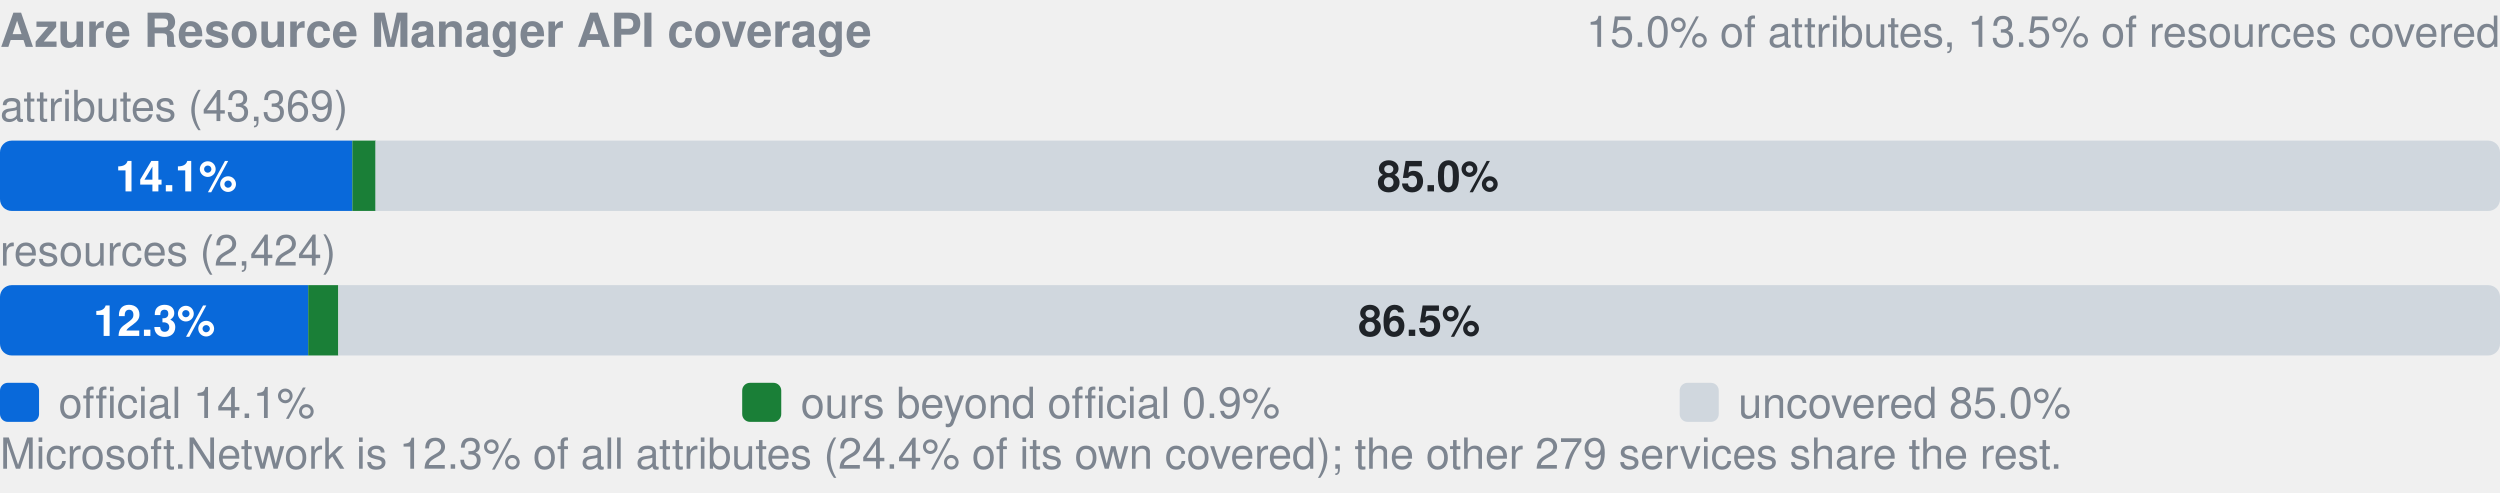
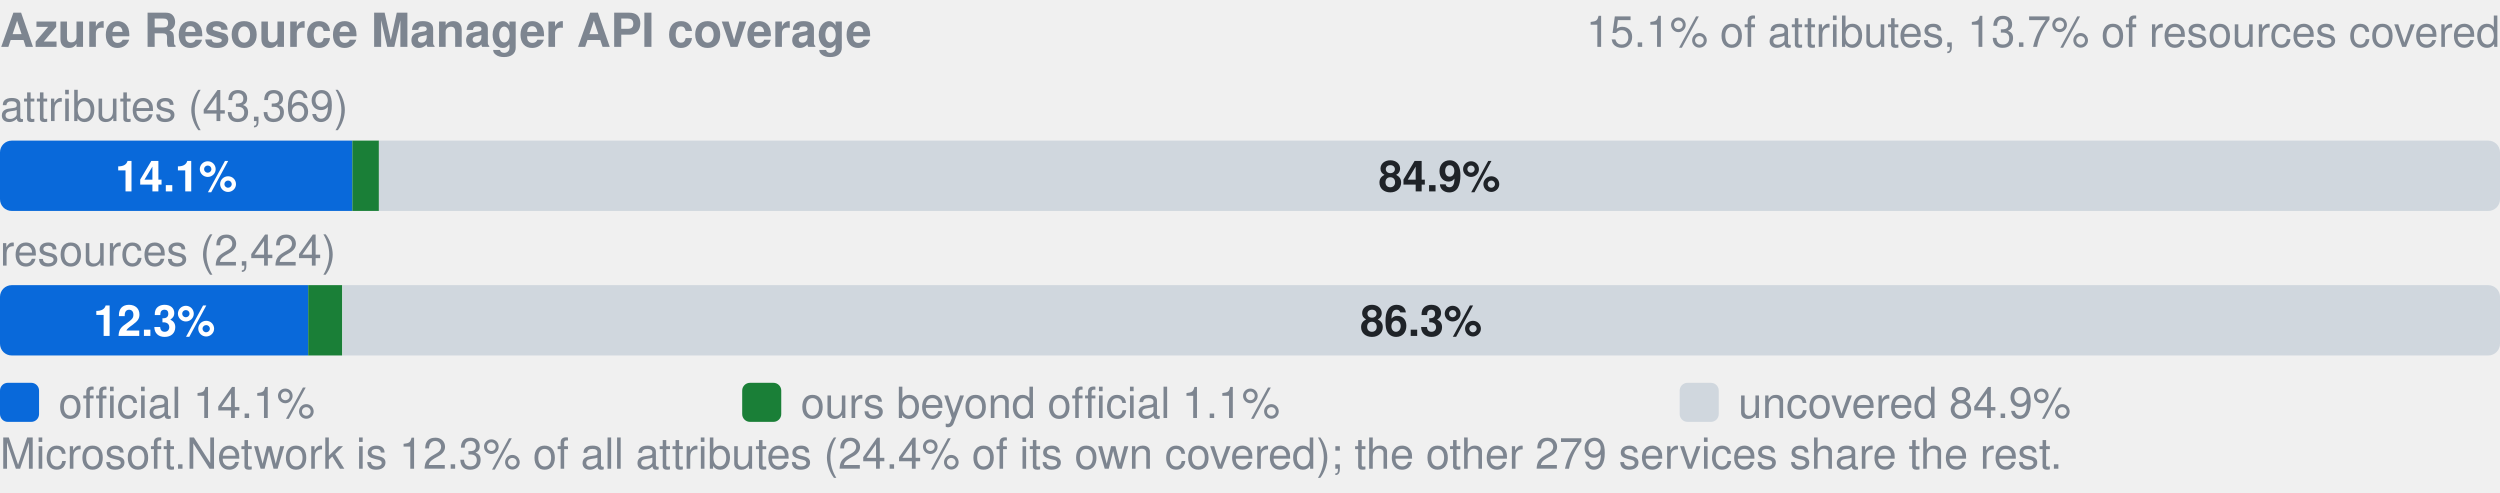
- <svg xmlns="http://www.w3.org/2000/svg" width="640" height="126" viewBox="0 0 640 126" role="img" aria-label="Azure Resource Manager API coverage: by attributes 14.1% official, 0.9% ours beyond official, 85.0% uncovered, of 43369; by resources 12.3% official, 1.2% ours beyond official, 86.5% uncovered, of 2424">
+ <svg xmlns="http://www.w3.org/2000/svg" width="640" height="126" viewBox="0 0 640 126" role="img" aria-label="Azure Resource Manager API coverage: by attributes 14.1% official, 1.1% ours beyond official, 84.9% uncovered, of 43369; by resources 12.3% official, 1.4% ours beyond official, 86.3% uncovered, of 2424">
  <style>text{font-family:-apple-system,BlinkMacSystemFont,"Segoe UI",Helvetica,Arial,sans-serif}.s{font-size:11px;font-weight:600}.t{font-size:11px;fill:#7d8590}.h{font-size:12px;font-weight:600;fill:#7d8590}</style>
  <text x="0" y="12" class="h">Azure Resource Manager API coverage</text>
-   <text x="640" y="12" text-anchor="end" class="t">15.0% of attributes, 13.5% of resources covered</text>
+   <text x="640" y="12" text-anchor="end" class="t">15.1% of attributes, 13.7% of resources covered</text>
  <text x="0" y="31" class="t">attributes (43,369)</text>
  <clipPath id="a">
    <rect x="0.0" y="36.0" width="640.0" height="18.0" rx="3" />
  </clipPath>
  <g clip-path="url(#a)">
    <rect x="0.0" y="36.0" width="90.2" height="18.0" fill="#0969da" />
-     <rect x="90.2" y="36.0" width="6.0" height="18.0" fill="#1a7f37" />
-     <rect x="96.1" y="36.0" width="543.9" height="18.0" fill="#d0d7de" />
+     <rect x="90.2" y="36.0" width="6.8" height="18.0" fill="#1a7f37" />
+     <rect x="97.0" y="36.0" width="543.0" height="18.0" fill="#d0d7de" />
  </g>
  <text x="45.1" y="49.0" text-anchor="middle" fill="#fff" class="s">14.1%</text>
-   <text x="368.1" y="49.0" text-anchor="middle" fill="#1f2328" class="s">85.0%</text>
+   <text x="368.5" y="49.0" text-anchor="middle" fill="#1f2328" class="s">84.9%</text>
  <text x="0" y="68" class="t">resources (2,424)</text>
  <clipPath id="r">
    <rect x="0.0" y="73.0" width="640.0" height="18.0" rx="3" />
  </clipPath>
  <g clip-path="url(#r)">
    <rect x="0.0" y="73.0" width="78.9" height="18.0" fill="#0969da" />
-     <rect x="78.9" y="73.0" width="7.7" height="18.0" fill="#1a7f37" />
-     <rect x="86.6" y="73.0" width="553.4" height="18.0" fill="#d0d7de" />
+     <rect x="78.9" y="73.0" width="8.7" height="18.0" fill="#1a7f37" />
+     <rect x="87.7" y="73.0" width="552.3" height="18.0" fill="#d0d7de" />
  </g>
  <text x="39.5" y="86.0" text-anchor="middle" fill="#fff" class="s">12.3%</text>
-   <text x="363.3" y="86.0" text-anchor="middle" fill="#1f2328" class="s">86.5%</text>
+   <text x="363.8" y="86.0" text-anchor="middle" fill="#1f2328" class="s">86.3%</text>
  <rect x="0" y="98" width="10" height="10" rx="2" fill="#0969da" />
  <text x="15" y="107" class="t">official 14.1%</text>
  <rect x="190" y="98" width="10" height="10" rx="2" fill="#1a7f37" />
-   <text x="205" y="107" class="t">ours beyond official 0.9%</text>
+   <text x="205" y="107" class="t">ours beyond official 1.1%</text>
  <rect x="430" y="98" width="10" height="10" rx="2" fill="#d0d7de" />
-   <text x="445" y="107" class="t">uncovered 85.0%</text>
+   <text x="445" y="107" class="t">uncovered 84.9%</text>
  <text x="0" y="120" class="t">Microsoft.Network is 12.3% of all attributes (24.4% of its own covered); the other 279 services share the rest.</text>
</svg>
